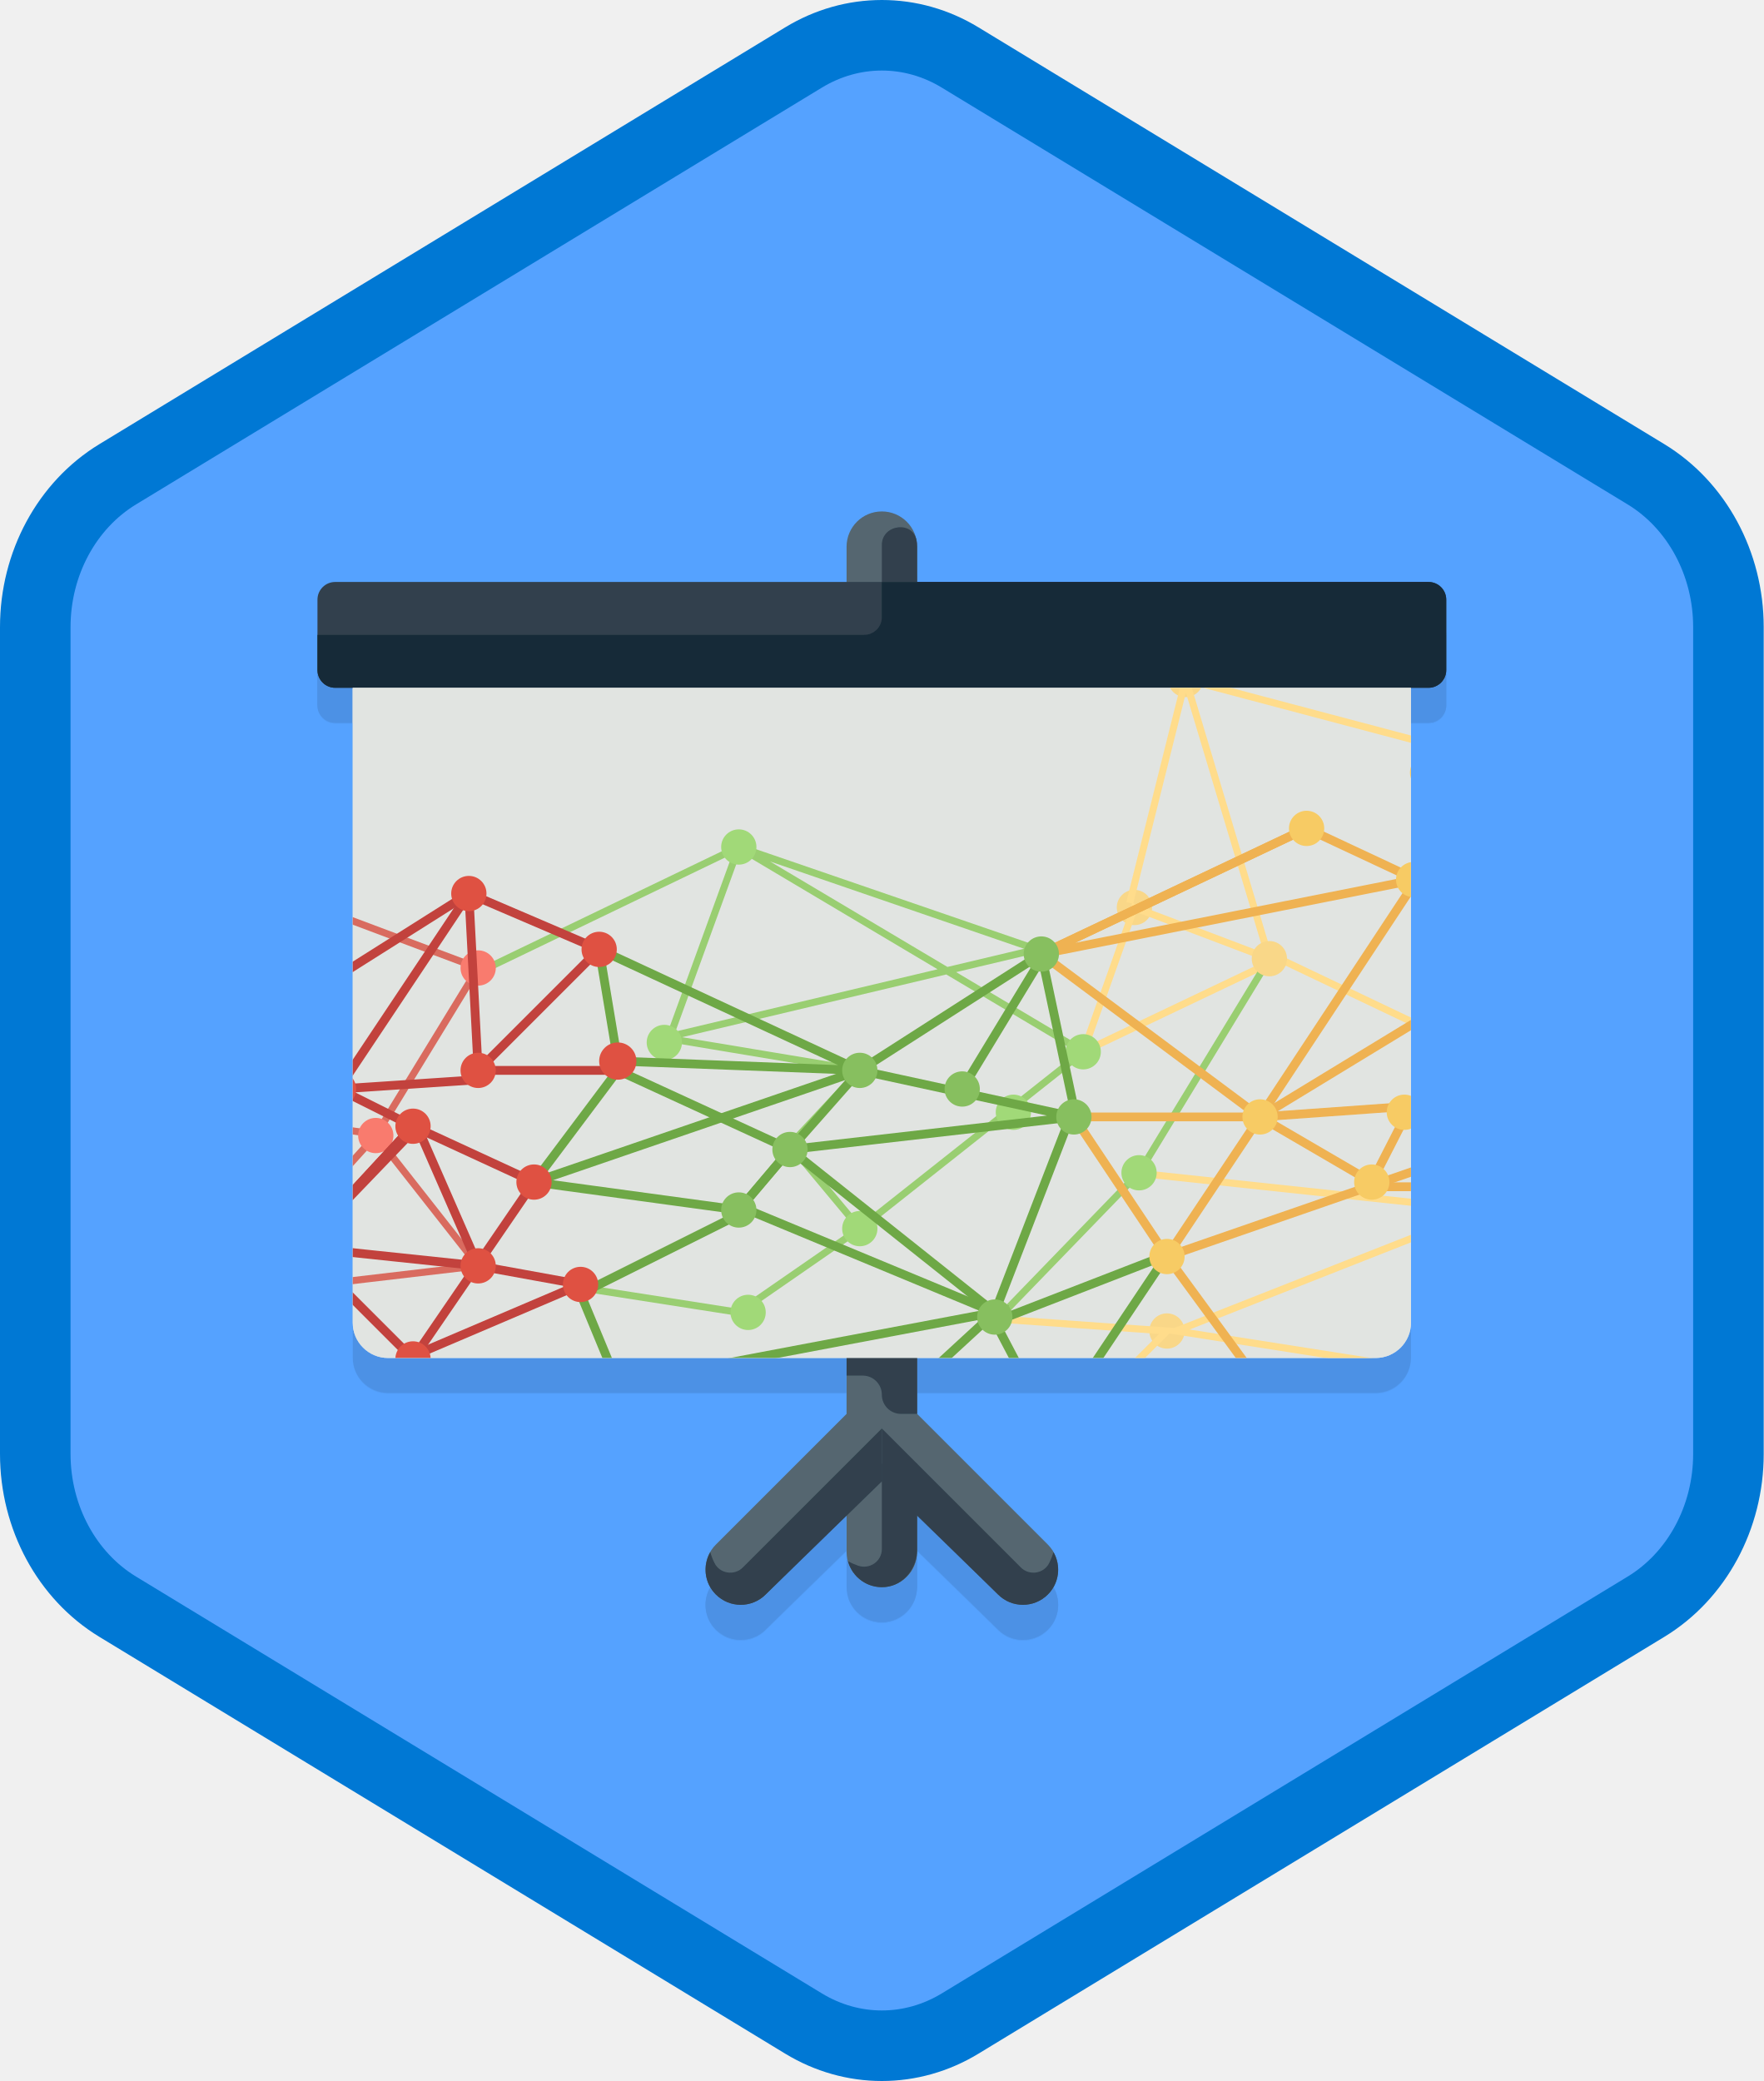
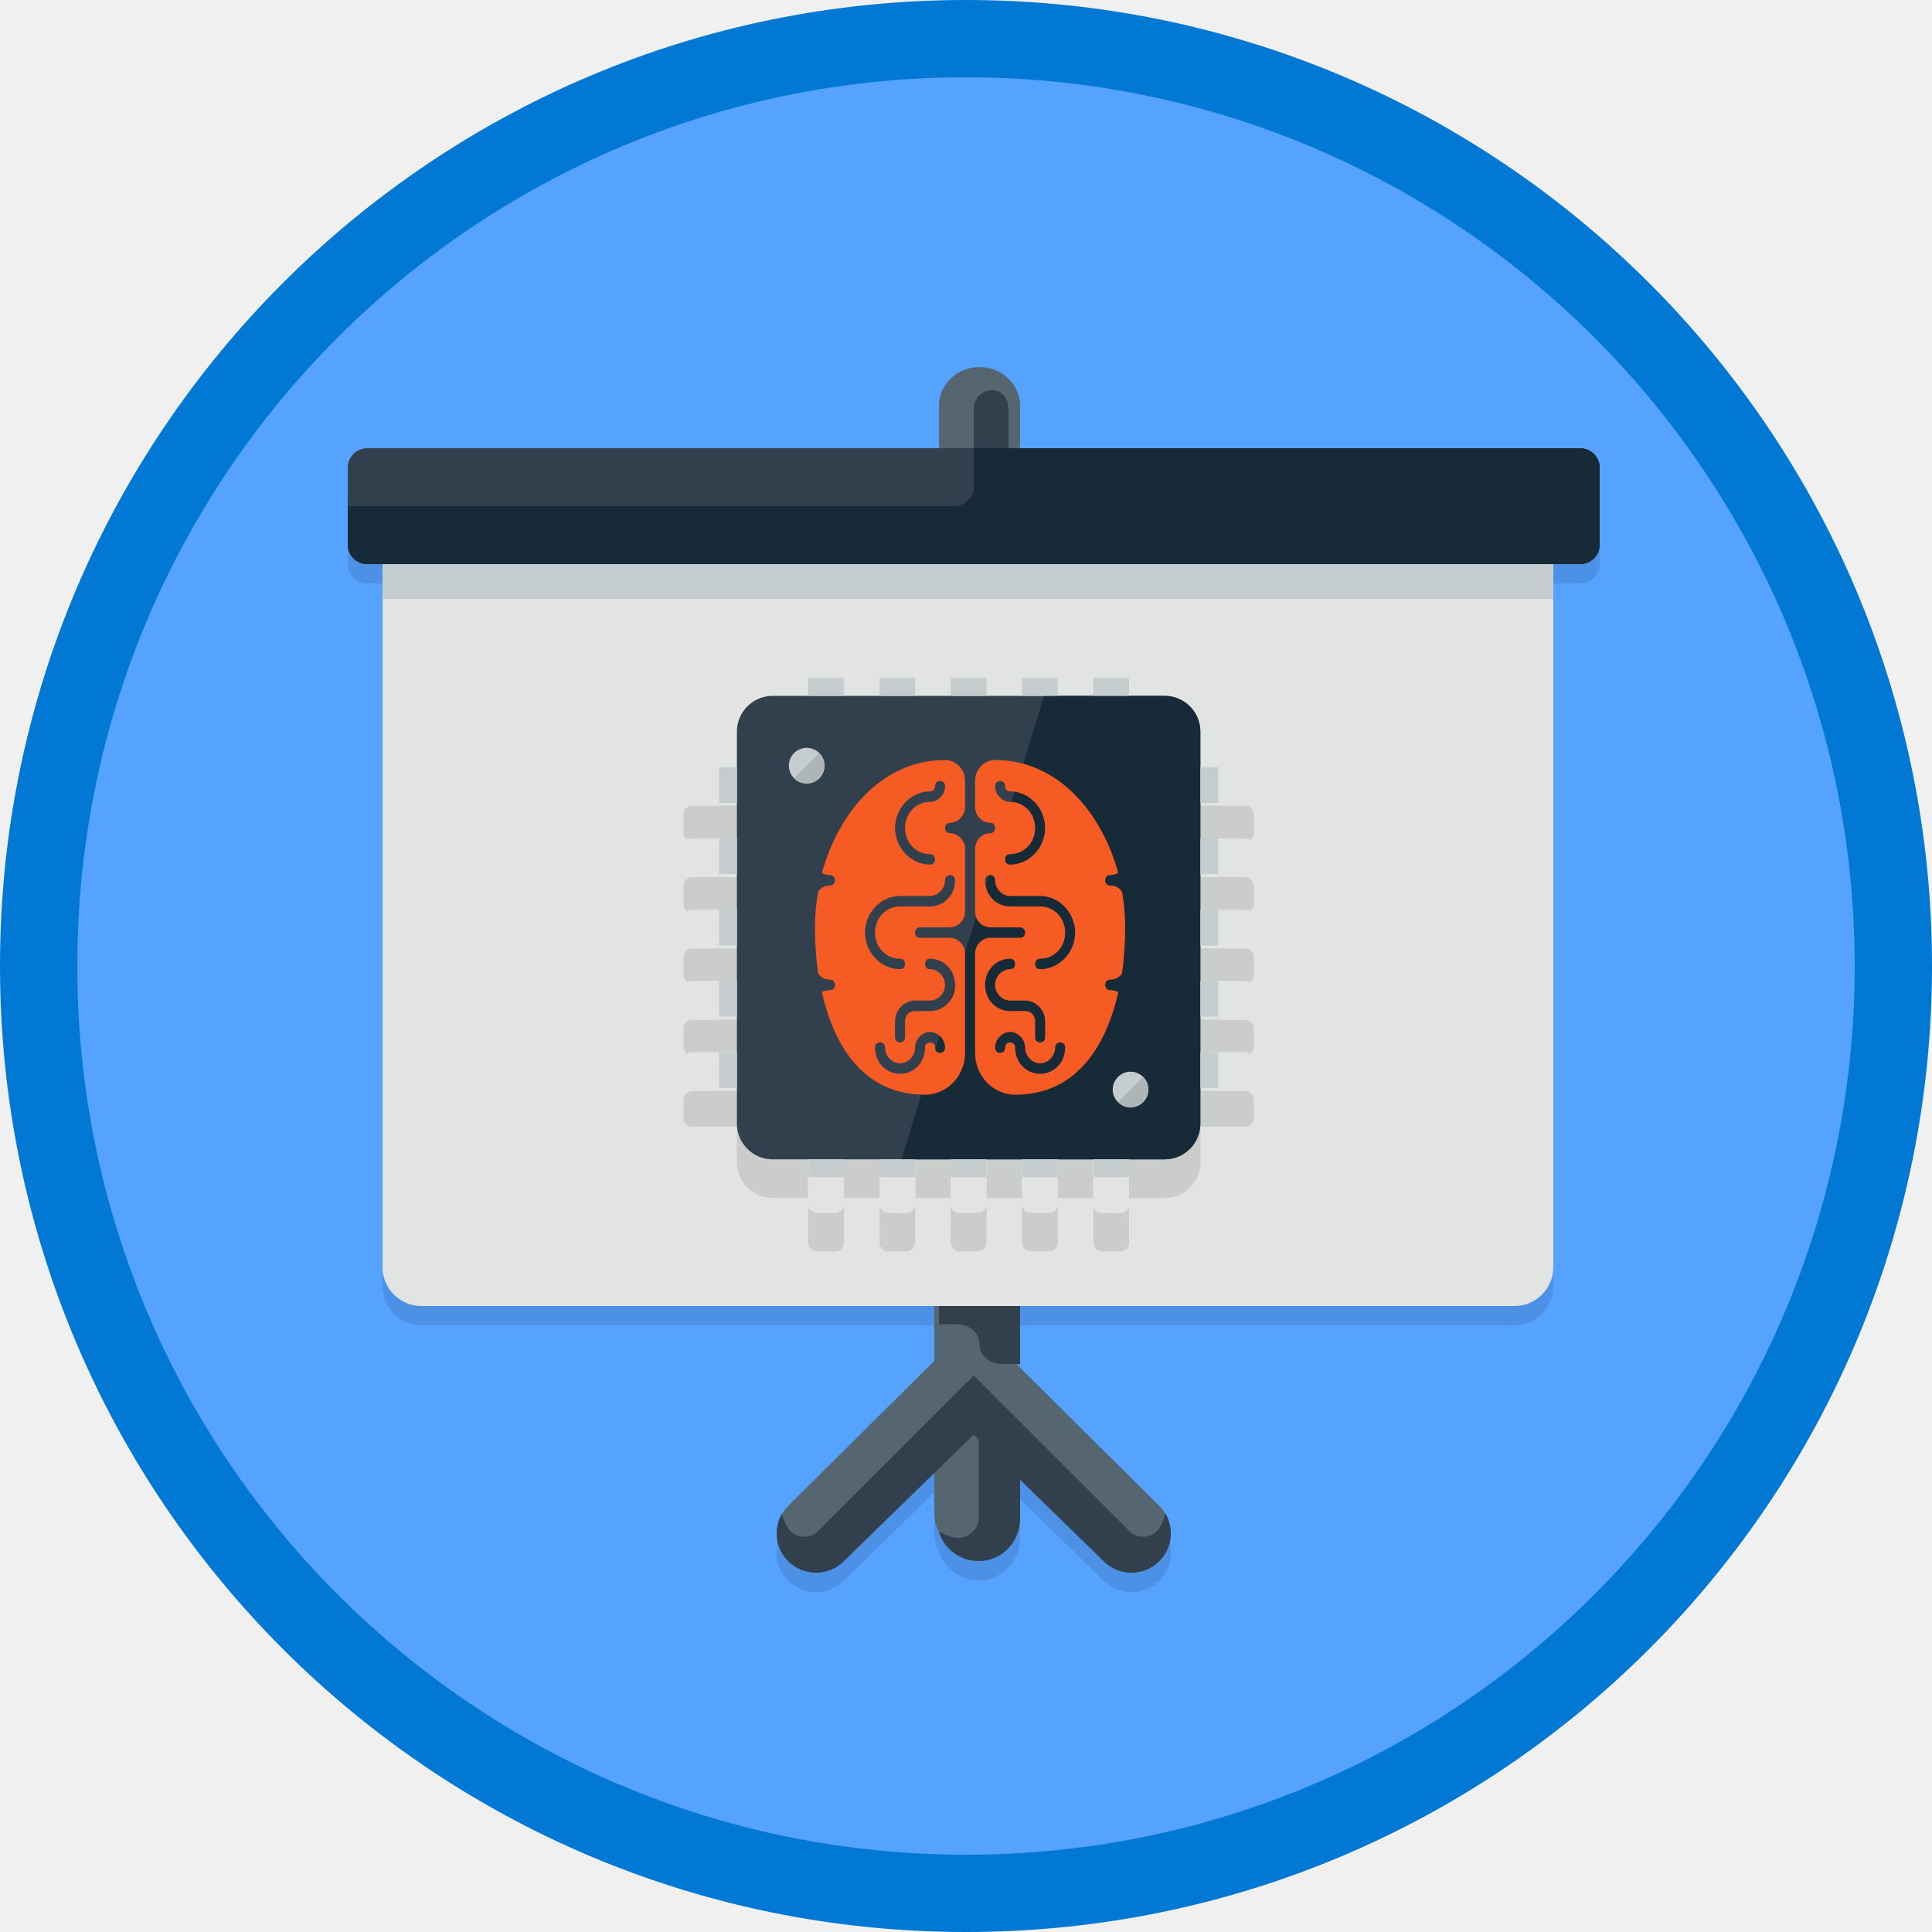
- <svg xmlns="http://www.w3.org/2000/svg" xmlns:xlink="http://www.w3.org/1999/xlink" width="100px" height="118px" viewBox="0 0 100 118" version="1.1">
+ <svg xmlns="http://www.w3.org/2000/svg" xmlns:xlink="http://www.w3.org/1999/xlink" width="100px" height="100px" viewBox="0 0 100 100" version="1.1">
  <defs>
-     <path d="M42.742,1.497 C44.374,0.499 46.187,0 48,0 C49.813,0 51.627,0.499 53.256,1.497 L90.591,24.332 C93.933,26.377 96,30.203 96,34.353 L96,79.647 C96,83.795 93.933,87.624 90.591,89.668 L53.256,112.505 C51.627,113.501 49.813,114 48,114 C46.187,114 44.374,113.501 42.742,112.505 L5.409,89.668 C2.066,87.624 0,83.795 0,79.647 L0,34.353 C0,30.203 2.066,26.377 5.409,24.332 L42.742,1.497 Z" id="path-1" />
-     <filter x="-6.2%" y="-6.5%" width="112.5%" height="112.9%" filterUnits="objectBoundingBox" id="filter-3">
-       <feOffset dx="0" dy="2" in="SourceAlpha" result="shadowOffsetOuter1" />
-       <feColorMatrix values="0 0 0 0 0   0 0 0 0 0   0 0 0 0 0  0 0 0 0.101 0" type="matrix" in="shadowOffsetOuter1" result="shadowMatrixOuter1" />
+     <rect id="path-1" x="0" y="0" width="96" height="96" rx="48" />
+     <filter x="-3.9%" y="-4.0%" width="108.0%" height="109.0%" filterUnits="objectBoundingBox" id="filter-3">
+       <feOffset dx="0" dy="1" in="SourceAlpha" result="shadowOffsetOuter1" />
+       <feColorMatrix values="0 0 0 0 0   0 0 0 0 0   0 0 0 0 0  0 0 0 0.102 0" type="matrix" in="shadowOffsetOuter1" result="shadowMatrixOuter1" />
      <feMerge>
        <feMergeNode in="shadowMatrixOuter1" />
        <feMergeNode in="SourceGraphic" />
      </feMerge>
    </filter>
-     <path d="M60,0 L60,36 C60,37.1 59.1,38 58,38 L2,38 C0.9,38 0,37.1 0,36 L0,0 L60,0" id="path-4" />
+     <filter x="-13.3%" y="-13.3%" width="126.7%" height="126.7%" filterUnits="objectBoundingBox" id="filter-4">
+       <feOffset dx="0" dy="2" in="SourceAlpha" result="shadowOffsetOuter1" />
+       <feColorMatrix values="0 0 0 0 0   0 0 0 0 0   0 0 0 0 0  0 0 0 0.1 0" type="matrix" in="shadowOffsetOuter1" result="shadowMatrixOuter1" />
+       <feMerge>
+         <feMergeNode in="shadowMatrixOuter1" />
+         <feMergeNode in="SourceGraphic" />
+       </feMerge>
+     </filter>
  </defs>
  <g id="Badges" stroke="none" stroke-width="1" fill="none" fill-rule="evenodd">
-     <g id="Define-an-AI-strategy-to-create-business-value" transform="translate(-50, -50)">
-       <g id="Define-an-AI-strategy-to-create-business-value/define-an-ai-strategy-to-create-business-value" transform="translate(50, 50)">
+     <g id="N/A-50" transform="translate(-50, -1060)">
+       <g id="NA/introduction-to-deep-learning" transform="translate(50, 1060)">
        <g id="Mask" transform="translate(2, 2)">
          <mask id="mask-2" fill="white">
            <use xlink:href="#path-1" />
          </mask>
-           <use id="Trophy-1" fill="#55A2FF" xlink:href="#path-1" />
-           <g id="Overhead-1" mask="url(#mask-2)">
-             <g transform="translate(16, 27)" id="Group-23">
-               <g filter="url(#filter-3)">
-                 <path d="M41.414,58.586 L34,51.172 L34,48 C34,46.895 33.104,46 32,46 C30.896,46 30,46.895 30,48 L30,51.172 L22.586,58.586 C21.805,59.367 21.805,60.633 22.586,61.414 C22.977,61.805 23.488,62 24,62 C24.512,62 25.023,61.805 25.414,61.414 L30,56.828 L30,59 C30,60.104 30.896,61 32,61 C33.104,61 34,60.104 34,59 L34,56.828 L38.586,61.414 C38.977,61.805 39.488,62 40,62 C40.512,62 41.023,61.805 41.414,61.414 C42.195,60.633 42.195,59.367 41.414,58.586" id="Fill-1016" fill="#546670" />
-                 <path d="M62,10 L62,46 C62,47.1 61.1,48 60,48 L4,48 C2.9,48 2,47.1 2,46 L2,10 L62,10" id="Fill-1017" fill="#E1E4E1" />
-                 <path d="M32,6 C30.896,6 30,5.104 30,4 L30,2 C30,0.895 30.896,0 32,0 C33.104,0 34,0.895 34,2 L34,4 C34,5.104 33.104,6 32,6" id="Fill-1018" fill="#546670" />
-                 <path d="M64,9 C64,9.55 63.55,10 63,10 L1,10 C0.45,10 0,9.55 0,9 L0,5 C0,4.45 0.45,4 1,4 L63,4 C63.55,4 64,4.45 64,5 L64,9" id="Fill-1019" fill="#30404D" />
-                 <polygon id="Fill-1020" fill="#C5CCCD" points="2 12 62 12 62 10 2 10" />
-                 <path d="M24.117,59.883 C23.637,60.362 22.815,60.239 22.512,59.631 C22.409,59.425 22.328,59.217 22.271,59.011 C21.834,59.775 21.934,60.762 22.586,61.414 C22.977,61.805 23.488,62 24,62 C24.512,62 25.023,61.805 25.414,61.414 L32,55 L32,52 L24.117,59.883" id="Fill-1022" fill="#30404D" />
-                 <path d="M39.883,59.883 C40.362,60.362 41.185,60.239 41.488,59.631 C41.591,59.425 41.672,59.217 41.729,59.011 C42.166,59.775 42.066,60.762 41.414,61.414 C41.023,61.805 40.512,62 40,62 C39.488,62 38.977,61.805 38.586,61.414 L32,55 L32,52 L39.883,59.883" id="Fill-1023" fill="#30404D" />
-                 <path d="M32,54 L32,58.838 C32,59.533 31.31,60.007 30.653,59.78 C30.447,59.709 30.254,59.623 30.078,59.524 C30.325,60.428 31.18,61.081 32.182,60.992 C33.234,60.899 34,59.938 34,58.882 L34,54 L32,54" id="Fill-1024" fill="#30404D" />
-                 <path d="M30,48 L30,49 L30.914,49 C31.514,49 32,49.486 32,50.086 C32,50.686 32.486,51.172 33.086,51.172 L34,51.172 L34,48 L30,48" id="Fill-1025" fill="#30404D" />
-                 <path d="M1,10 L63,10 C63.55,10 64,9.55 64,9 L64,5 C64,4.45 63.55,4 63,4 L32,4 L32,6 C32,6.552 31.552,7 31,7 L0,7 L0,9 C0,9.55 0.45,10 1,10" id="Fill-1026" fill="#182A37" />
-                 <path d="M32,1.903 L32,4 L34,4 L34,2 C34,1.885 33.99,1.773 33.972,1.664 C33.775,0.499 32,0.722 32,1.903" id="Fill-1027" fill="#30404D" />
-               </g>
+           <use id="BG" fill="#55A2FF" xlink:href="#path-1" />
+           <g id="White-Screen" filter="url(#filter-3)" mask="url(#mask-2)">
+             <g transform="translate(16, 17)">
+               <path d="M42.003,58.943 L34.44,51.437 L34.44,48.225 C34.44,47.106 33.526,46.2 32.4,46.2 C31.274,46.2 30.36,47.106 30.36,48.225 L30.36,51.437 L22.797,58.943 C22.001,59.734 22.001,61.016 22.797,61.807 C23.196,62.203 23.718,62.4 24.24,62.4 C24.762,62.4 25.283,62.203 25.682,61.807 L30.36,57.163 L30.36,59.362 C30.36,60.48 31.274,61.388 32.4,61.388 C33.526,61.388 34.44,60.48 34.44,59.362 L34.44,57.163 L39.118,61.807 C39.517,62.203 40.038,62.4 40.56,62.4 C41.082,62.4 41.604,62.203 42.003,61.807 C42.799,61.016 42.799,59.734 42.003,58.943" id="Fill-1016" fill="#546670" />
+               <path d="M62.4,10.2 L62.4,46.579 C62.4,47.691 61.491,48.6 60.38,48.6 L3.82,48.6 C2.709,48.6 1.8,47.691 1.8,46.579 L1.8,10.2 L62.4,10.2" id="Fill-1017" fill="#E1E4E1" />
+               <path d="M32.7,6 C31.541,6 30.6,5.104 30.6,4 L30.6,2 C30.6,0.895 31.541,0 32.7,0 C33.859,0 34.8,0.895 34.8,2 L34.8,4 C34.8,5.104 33.859,6 32.7,6" id="Fill-1018" fill="#546670" />
+               <path d="M64.8,9.2 C64.8,9.75 64.344,10.2 63.788,10.2 L1.012,10.2 C0.456,10.2 0,9.75 0,9.2 L0,5.2 C0,4.65 0.456,4.2 1.012,4.2 L63.788,4.2 C64.344,4.2 64.8,4.65 64.8,5.2 L64.8,9.2" id="Fill-1019" fill="#30404D" />
+               <polygon id="Fill-1020" fill="#C5CCCD" points="1.8 12 62.4 12 62.4 10.2 1.8 10.2" />
+               <path d="M24.355,60.241 C23.865,60.729 23.026,60.604 22.717,59.984 C22.612,59.773 22.529,59.561 22.471,59.351 C22.025,60.13 22.127,61.137 22.793,61.802 C23.192,62.201 23.713,62.4 24.236,62.4 C24.758,62.4 25.28,62.201 25.679,61.802 L32.4,55.26 L32.4,52.2 L24.355,60.241" id="Fill-1022" fill="#30404D" />
+               <path d="M40.445,60.241 C40.934,60.729 41.774,60.604 42.083,59.984 C42.188,59.773 42.271,59.561 42.329,59.351 C42.775,60.13 42.673,61.137 42.007,61.802 C41.608,62.201 41.087,62.4 40.564,62.4 C40.042,62.4 39.52,62.201 39.121,61.802 L32.4,55.26 L32.4,52.2 L40.445,60.241" id="Fill-1023" fill="#30404D" />
+               <path d="M32.658,54.6 L32.658,59.576 C32.658,60.291 31.919,60.779 31.216,60.545 C30.995,60.472 30.788,60.384 30.6,60.282 C30.865,61.212 31.78,61.883 32.853,61.792 C33.98,61.696 34.8,60.708 34.8,59.621 L34.8,54.6 L32.658,54.6" id="Fill-1024" fill="#30404D" />
+               <path d="M30.6,48.6 L30.6,49.546 L31.56,49.546 C32.19,49.546 32.7,50.005 32.7,50.573 C32.7,51.14 33.21,51.6 33.84,51.6 L34.8,51.6 L34.8,48.6 L30.6,48.6" id="Fill-1025" fill="#30404D" />
+               <path d="M1.012,10.2 L63.788,10.2 C64.344,10.2 64.8,9.75 64.8,9.2 L64.8,5.2 C64.8,4.65 64.344,4.2 63.788,4.2 L32.4,4.2 L32.4,6.2 C32.4,6.752 31.946,7.2 31.387,7.2 L0,7.2 L0,9.2 C0,9.75 0.456,10.2 1.012,10.2" id="Fill-1026" fill="#182A37" />
+               <path d="M32.4,2.174 L32.4,4.2 L34.2,4.2 L34.2,2.267 C34.2,2.156 34.191,2.048 34.175,1.943 C33.998,0.817 32.4,1.033 32.4,2.174" id="Fill-1027" fill="#30404D" />
            </g>
          </g>
-           <g id="AI---network" mask="url(#mask-2)">
-             <g transform="translate(18, 37)">
-               <mask id="mask-5" fill="white">
-                 <use xlink:href="#path-4" />
-               </mask>
-               <use id="Mask" stroke="none" fill="#E1E4E1" fill-rule="evenodd" xlink:href="#path-4" />
-               <g id="AI---network" stroke="none" stroke-width="1" fill="none" fill-rule="evenodd" mask="url(#mask-5)">
-                 <g transform="translate(-14, -1)">
-                   <g id="yellow-under" stroke="none" stroke-width="1" fill="none" fill-rule="evenodd" transform="translate(50.79861, 0)">
-                     <circle id="Oval" fill="#F9D788" cx="7.521" cy="13.458" r="1" />
-                     <circle id="Oval" fill="#F9D788" cx="27.312" cy="30.611" r="1" />
-                     <circle id="Oval" fill="#F9D788" cx="9.368" cy="37.472" r="1" />
-                     <circle id="Oval" fill="#F9D788" cx="31.799" cy="24.014" r="1" />
-                     <circle id="Oval" fill="#F9D788" cx="23.09" cy="39.583" r="1" />
-                     <circle id="Oval" fill="#F9D788" cx="10.424" cy="0.528" r="1" />
-                     <polyline id="Path-184" stroke="#FFDC8B" stroke-width="0.4" points="6.729 40.111 9.368 37.472 1.0400631e-15 36.81" />
-                     <polyline id="Path-185" stroke="#FFDC8B" stroke-width="0.4" points="23.09 39.583 27.312 30.611 7.521 28.5" />
-                     <polyline id="Path-186" stroke="#FFDC8B" stroke-width="0.4" points="48.556 37.472 31.535 23.75 50.255 11.083" />
-                     <polyline id="Path-187" stroke="#FFDC8B" stroke-width="0.4" points="7.257 13.194 10.424 0.528 15.174 16.361 7.521 13.458 4.618 21.639 15.701 16.361" />
-                     <path d="M50.255,11.083 L10.424,0.528" id="Path-188" stroke="#FFDC8B" stroke-width="0.4" />
-                     <path d="M48.556,37.472 L23.09,39.583" id="Path-190" stroke="#FFDC8B" stroke-width="0.4" />
-                     <polyline id="Path-191" stroke="#FFDC8B" stroke-width="0.4" points="23.354 39.583 9.896 37.472 27.312 30.611" />
-                     <polyline id="Path-192" stroke="#FFDC8B" stroke-width="0.4" points="27.312 30.611 31.799 24.014 15.174 16.097" />
-                   </g>
-                   <g id="green-under" stroke="none" stroke-width="1" fill="none" fill-rule="evenodd" transform="translate(21.63889, 9.5)">
-                     <polyline id="Path-181" stroke="#99CE71" stroke-width="0.4" points="0 7.389 14.25 0.528 33.778 12.139 21.111 22.167 17.153 17.417 21.111 13.194 10.028 11.347 31.139 6.333 14.25 0.528 10.028 12.139" />
-                     <polyline id="Path-182" stroke="#99CE71" stroke-width="0.4" points="5.806 25.597 14.25 26.917 21.111 22.167" />
-                     <polyline id="Path-183" stroke="#99CE71" stroke-width="0.4" points="29.028 27.181 36.944 19 44.333 6.861" />
-                     <circle id="Oval" fill="#A1D978" cx="10.028" cy="11.611" r="1" />
-                     <circle id="Oval" fill="#A1D978" cx="21.111" cy="22.167" r="1" />
-                     <circle id="Oval" fill="#A1D978" cx="29.819" cy="15.569" r="1" />
-                     <circle id="Oval" fill="#A1D978" cx="33.778" cy="12.139" r="1" />
-                     <circle id="Oval" fill="#A1D978" cx="36.944" cy="19" r="1" />
-                     <circle id="Oval" fill="#A1D978" cx="14.778" cy="26.917" r="1" />
-                     <circle id="Oval" fill="#A1D978" cx="14.25" cy="0.528" r="1" />
-                   </g>
-                   <circle id="Oval" stroke="none" fill="#F9D788" fill-rule="evenodd" cx="65.972" cy="16.361" r="1" />
-                   <g id="red-under-" stroke="none" stroke-width="1" fill="none" fill-rule="evenodd" transform="translate(0, 8.444444)">
-                     <polyline id="Path-177" stroke="#D96B5F" stroke-width="0.4" points="0 24.716 7.653 26.653 1.056 15.833 15.325 17.872 15.306 17.944 21.111 8.444 0 0.519" />
-                     <polyline id="Path-178" stroke="#D96B5F" stroke-width="0.4" points="6.987 31.589 7.653 26.653 15.306 31.589" />
-                     <path d="M0,3.694 L13.194,15.306" id="Path-179" stroke="#D96B5F" stroke-width="0.4" />
-                     <polyline id="Path-180" stroke="#D96B5F" stroke-width="0.4" points="7.653 26.389 15.306 17.944 21.111 25.333 7.653 26.917" />
-                     <circle id="Oval" fill="#F97B6E" cx="7.653" cy="26.653" r="1" />
-                     <circle id="Oval" fill="#F97B6E" cx="1.056" cy="15.833" r="1" />
-                     <circle id="Oval" fill="#F97B6E" cx="15.306" cy="17.944" r="1" />
-                     <circle id="Oval" fill="#F97B6E" cx="21.111" cy="8.444" r="1" />
-                   </g>
-                   <polyline id="Path-151" stroke="#C2423D" stroke-width="0.5" fill="none" points="11.083 32.722 17.417 25.861 13.194 23.75 10.556 19 20.583 12.667 21.111 22.694" />
-                   <polygon id="Path-152" stroke="#C2423D" stroke-width="0.5" fill="none" points="17.417 39.056 24.278 29.028 17.417 25.861 11.083 32.722" />
-                   <polyline id="Path-153" stroke="#C2423D" stroke-width="0.5" fill="none" points="13.722 40.459 26.917 34.833 21.111 33.778 11.083 32.722 17.681 25.861" />
-                   <path d="M17.417,25.333 L21.111,33.778" id="Path-154" stroke="#C2423D" stroke-width="0.5" fill="none" />
-                   <path d="M13.194,23.75 L20.583,12.667" id="Path-155" stroke="#C2423D" stroke-width="0.5" fill="none" />
-                   <path d="M21.111,23.222 L13.194,23.75" id="Path-156" stroke="#C2423D" stroke-width="0.5" fill="none" />
-                   <path d="M6.987,40.459 L11.083,32.722" id="Path-157" stroke="#C2423D" stroke-width="0.5" fill="none" />
-                   <path d="M27.972,15.833 L20.583,12.667" id="Path-158" stroke="#C2423D" stroke-width="0.5" fill="none" />
-                   <polyline id="Path-159" stroke="#C2423D" stroke-width="0.5" fill="none" points="27.972 15.833 21.111 22.694 29.028 22.694" />
-                   <polygon id="Path-160" stroke="#6EA846" stroke-width="0.5" fill="none" points="42.75 22.694 27.972 15.833 29.028 22.167" />
-                   <polygon id="Path-161" stroke="#6EA846" stroke-width="0.5" fill="none" points="24.278 29.028 29.028 22.694 38.792 27.181 35.889 30.611" />
-                   <polyline id="Path-162" stroke="#6EA846" stroke-width="0.5" fill="none" points="24.278 29.028 42.75 22.694 53.042 16.097 54.889 24.806 50.403 36.417 38.792 27.181 35.889 30.611" />
-                   <polyline id="Path-163" stroke="#6EA846" stroke-width="0.5" fill="none" points="46.012 40.459 50.403 36.417 29.028 40.459 26.917 35.361 36.417 30.611 50.403 36.417" />
-                   <polygon id="Path-164" stroke="#6EA846" stroke-width="0.5" fill="none" points="54.889 25.333 38.792 27.181 42.75 22.694" />
-                   <path d="M53.042,16.361 L48.556,23.75" id="Path-165" stroke="#6EA846" stroke-width="0.5" fill="none" />
-                   <polyline id="Path-166" stroke="#EFB252" stroke-width="0.5" fill="none" points="68.083 8.972 53.042 16.097 65.444 25.333 74.153 12.139" />
-                   <polygon id="Path-167" stroke="#EFB252" stroke-width="0.5" fill="none" points="68.083 8.972 74.285 11.875 53.042 16.097 66.383 9.778" />
-                   <polygon id="Path-168" stroke="#EFB252" stroke-width="0.5" fill="none" points="54.889 25.333 65.444 25.333 60.167 33.25" />
-                   <polyline id="Path-169" stroke="#6EA846" stroke-width="0.5" fill="none" points="52.25 40.459 50.403 36.944 60.167 33.16 55.285 40.459 64.917 40.459" />
-                   <polyline id="Path-170" stroke="#EFB252" stroke-width="0.5" fill="none" points="87.611 23.75 60.167 33.25 65.444 40.459" />
-                   <polyline id="Path-171" stroke="#EFB252" stroke-width="0.5" fill="none" points="71.778 29.028 65.444 25.333 87.611 23.75" />
-                   <polyline id="Path-172" stroke="#EFB252" stroke-width="0.5" fill="none" points="71.778 29.292 74.681 29.292 97.111 29.556 77.583 18.208 74.153 11.875 74.944 5.806 81.806 13.194 77.583 17.944 65.444 25.333" />
-                   <path d="M71.778,29.028 L77.583,17.681" id="Path-173" stroke="#EFB252" stroke-width="0.5" fill="none" />
-                   <polyline id="Path-174" stroke="#EFB252" stroke-width="0.5" fill="none" points="74.153 12.139 81.806 13.194 110.306 15.833" />
-                   <polyline id="Path-175" stroke="#EFB252" stroke-width="0.5" fill="none" points="79.167 40.459 97.111 29.556 111.097 15.833" />
-                   <path d="M87.611,23.75 L111.097,16.097" id="Path-176" stroke="#EFB252" stroke-width="0.5" fill="none" />
-                   <circle id="Oval" stroke="none" fill="#DF5142" fill-rule="evenodd" cx="11.083" cy="33.25" r="1.056" />
-                   <circle id="Oval" stroke="none" fill="#DF5142" fill-rule="evenodd" cx="17.417" cy="25.861" r="1" />
-                   <circle id="Oval" stroke="none" fill="#DF5142" fill-rule="evenodd" cx="13.194" cy="23.75" r="1" />
-                   <circle id="Oval" stroke="none" fill="#DF5142" fill-rule="evenodd" cx="21.111" cy="22.694" r="1" />
-                   <circle id="Oval" stroke="none" fill="#DF5142" fill-rule="evenodd" cx="20.583" cy="12.667" r="1" />
-                   <circle id="Oval" stroke="none" fill="#DF5142" fill-rule="evenodd" cx="10.556" cy="18.472" r="1" />
-                   <circle id="Oval" stroke="none" fill="#DF5142" fill-rule="evenodd" cx="21.111" cy="33.778" r="1" />
-                   <circle id="Oval" stroke="none" fill="#DF5142" fill-rule="evenodd" cx="24.278" cy="29.028" r="1" />
-                   <circle id="Oval" stroke="none" fill="#DF5142" fill-rule="evenodd" cx="27.972" cy="15.833" r="1" />
-                   <circle id="Oval" stroke="none" fill="#DF5142" fill-rule="evenodd" cx="29.028" cy="22.167" r="1.056" />
-                   <circle id="Oval" stroke="none" fill="#87BF5F" fill-rule="evenodd" cx="35.889" cy="30.611" r="1" />
-                   <circle id="Oval" stroke="none" fill="#DF5142" fill-rule="evenodd" cx="17.417" cy="39.056" r="1" />
-                   <circle id="Oval" stroke="none" fill="#DF5142" fill-rule="evenodd" cx="26.917" cy="34.833" r="1" />
-                   <circle id="Oval" stroke="none" fill="#87BF5F" fill-rule="evenodd" cx="38.792" cy="27.181" r="1" />
-                   <circle id="Oval" stroke="none" fill="#87BF5F" fill-rule="evenodd" cx="42.75" cy="22.694" r="1" />
-                   <circle id="Oval" stroke="none" fill="#87BF5F" fill-rule="evenodd" cx="48.556" cy="23.75" r="1" />
-                   <circle id="Oval" stroke="none" fill="#87BF5F" fill-rule="evenodd" cx="54.889" cy="25.333" r="1" />
-                   <circle id="Oval" stroke="none" fill="#87BF5F" fill-rule="evenodd" cx="50.403" cy="36.681" r="1" />
-                   <circle id="Oval" stroke="none" fill="#F7CB64" fill-rule="evenodd" cx="60.167" cy="33.25" r="1" />
-                   <circle id="Oval" stroke="none" fill="#F7CB64" fill-rule="evenodd" cx="65.444" cy="25.333" r="1" />
-                   <circle id="Oval" stroke="none" fill="#87BF5F" fill-rule="evenodd" cx="53.042" cy="16.097" r="1" />
-                   <circle id="Oval" stroke="none" fill="#F7CB64" fill-rule="evenodd" cx="74.153" cy="11.875" r="1" />
-                   <circle id="Oval" stroke="none" fill="#F7CB64" fill-rule="evenodd" cx="68.083" cy="8.972" r="1" />
-                   <circle id="Oval" stroke="none" fill="#F7CB64" fill-rule="evenodd" cx="87.611" cy="23.75" r="1" />
-                   <circle id="Oval" stroke="none" fill="#F7CB64" fill-rule="evenodd" cx="77.583" cy="17.944" r="1" />
-                   <circle id="Oval" stroke="none" fill="#F7CB64" fill-rule="evenodd" cx="81.806" cy="13.194" r="1" />
-                   <circle id="Oval" stroke="none" fill="#F7CB64" fill-rule="evenodd" cx="74.944" cy="5.806" r="1" />
-                   <circle id="Oval" stroke="none" fill="#F7CB64" fill-rule="evenodd" cx="73.625" cy="25.069" r="1" />
-                   <circle id="Oval" stroke="none" fill="#F7CB64" fill-rule="evenodd" cx="71.778" cy="29.028" r="1" />
+           <g id="Chip-Brain" mask="url(#mask-2)">
+             <g transform="translate(33, 31)">
+               <g id="Chip" filter="url(#filter-4)" stroke-width="1" fill="none">
+                 <path d="M12.368,3.48 C12.368,3.734 12.161,3.941 11.907,3.941 L10.984,3.941 C10.731,3.941 10.523,3.734 10.523,3.48 L10.523,0.712 C10.523,0.458 10.731,0.251 10.984,0.251 L11.907,0.251 C12.161,0.251 12.368,0.458 12.368,0.712 L12.368,3.48" id="Fill-1127" fill="#E1E4E1" />
+                 <path d="M16.059,3.48 C16.059,3.734 15.851,3.941 15.597,3.941 L14.675,3.941 C14.421,3.941 14.213,3.734 14.213,3.48 L14.213,0.712 C14.213,0.458 14.421,0.251 14.675,0.251 L15.597,0.251 C15.851,0.251 16.059,0.458 16.059,0.712 L16.059,3.48" id="Fill-1128" fill="#E1E4E1" />
+                 <path d="M19.749,3.48 C19.749,3.734 19.542,3.941 19.288,3.941 L18.365,3.941 C18.112,3.941 17.904,3.734 17.904,3.48 L17.904,0.712 C17.904,0.458 18.112,0.251 18.365,0.251 L19.288,0.251 C19.542,0.251 19.749,0.458 19.749,0.712 L19.749,3.48" id="Fill-1129" fill="#E1E4E1" />
+                 <path d="M23.44,3.48 C23.44,3.734 23.232,3.941 22.978,3.941 L22.056,3.941 C21.802,3.941 21.594,3.734 21.594,3.48 L21.594,0.712 C21.594,0.458 21.802,0.251 22.056,0.251 L22.978,0.251 C23.232,0.251 23.44,0.458 23.44,0.712 L23.44,3.48" id="Fill-1130" fill="#E1E4E1" />
+                 <path d="M8.678,3.48 C8.678,3.734 8.47,3.941 8.216,3.941 L7.294,3.941 C7.04,3.941 6.833,3.734 6.833,3.48 L6.833,0.712 C6.833,0.458 7.04,0.251 7.294,0.251 L8.216,0.251 C8.47,0.251 8.678,0.458 8.678,0.712 L8.678,3.48" id="Fill-1131" fill="#E1E4E1" />
+                 <path d="M12.368,29.313 C12.368,29.567 12.161,29.774 11.907,29.774 L10.984,29.774 C10.731,29.774 10.523,29.567 10.523,29.313 L10.523,26.545 C10.523,26.292 10.731,26.084 10.984,26.084 L11.907,26.084 C12.161,26.084 12.368,26.292 12.368,26.545 L12.368,29.313" id="Fill-1132" fill="#E1E4E1" />
+                 <path d="M16.059,29.313 C16.059,29.567 15.851,29.774 15.597,29.774 L14.675,29.774 C14.421,29.774 14.213,29.567 14.213,29.313 L14.213,26.545 C14.213,26.292 14.421,26.084 14.675,26.084 L15.597,26.084 C15.851,26.084 16.059,26.292 16.059,26.545 L16.059,29.313" id="Fill-1133" fill="#E1E4E1" />
+                 <path d="M19.749,29.313 C19.749,29.567 19.542,29.774 19.288,29.774 L18.365,29.774 C18.112,29.774 17.904,29.567 17.904,29.313 L17.904,26.545 C17.904,26.292 18.112,26.084 18.365,26.084 L19.288,26.084 C19.542,26.084 19.749,26.292 19.749,26.545 L19.749,29.313" id="Fill-1134" fill="#E1E4E1" />
+                 <path d="M23.44,29.313 C23.44,29.567 23.232,29.774 22.978,29.774 L22.056,29.774 C21.802,29.774 21.594,29.567 21.594,29.313 L21.594,26.545 C21.594,26.292 21.802,26.084 22.056,26.084 L22.978,26.084 C23.232,26.084 23.44,26.292 23.44,26.545 L23.44,29.313" id="Fill-1135" fill="#E1E4E1" />
+                 <path d="M8.678,29.313 C8.678,29.567 8.47,29.774 8.216,29.774 L7.294,29.774 C7.04,29.774 6.833,29.567 6.833,29.313 L6.833,26.545 C6.833,26.292 7.04,26.084 7.294,26.084 L8.216,26.084 C8.47,26.084 8.678,26.292 8.678,26.545 L8.678,29.313" id="Fill-1136" fill="#E1E4E1" />
+                 <path d="M29.898,11.784 C29.898,12.037 29.69,12.245 29.437,12.245 L26.669,12.245 C26.415,12.245 26.207,12.037 26.207,11.784 L26.207,10.861 C26.207,10.607 26.415,10.4 26.669,10.4 L29.437,10.4 C29.69,10.4 29.898,10.607 29.898,10.861 L29.898,11.784" id="Fill-1137" fill="#E1E4E1" />
+                 <path d="M29.898,15.474 C29.898,15.728 29.69,15.935 29.437,15.935 L26.669,15.935 C26.415,15.935 26.207,15.728 26.207,15.474 L26.207,14.551 C26.207,14.298 26.415,14.09 26.669,14.09 L29.437,14.09 C29.69,14.09 29.898,14.298 29.898,14.551 L29.898,15.474" id="Fill-1138" fill="#E1E4E1" />
+                 <path d="M29.898,19.164 C29.898,19.418 29.69,19.626 29.437,19.626 L26.669,19.626 C26.415,19.626 26.207,19.418 26.207,19.164 L26.207,18.242 C26.207,17.988 26.415,17.781 26.669,17.781 L29.437,17.781 C29.69,17.781 29.898,17.988 29.898,18.242 L29.898,19.164" id="Fill-1139" fill="#E1E4E1" />
+                 <path d="M29.898,22.855 C29.898,23.109 29.69,23.316 29.437,23.316 L26.669,23.316 C26.415,23.316 26.207,23.109 26.207,22.855 L26.207,21.932 C26.207,21.679 26.415,21.471 26.669,21.471 L29.437,21.471 C29.69,21.471 29.898,21.679 29.898,21.932 L29.898,22.855" id="Fill-1140" fill="#E1E4E1" />
+                 <path d="M29.898,8.093 C29.898,8.347 29.69,8.554 29.437,8.554 L26.669,8.554 C26.415,8.554 26.207,8.347 26.207,8.093 L26.207,7.17 C26.207,6.917 26.415,6.709 26.669,6.709 L29.437,6.709 C29.69,6.709 29.898,6.917 29.898,7.17 L29.898,8.093" id="Fill-1141" fill="#E1E4E1" />
+                 <path d="M4.065,11.784 C4.065,12.037 3.857,12.245 3.603,12.245 L0.836,12.245 C0.582,12.245 0.374,12.037 0.374,11.784 L0.374,10.861 C0.374,10.607 0.582,10.4 0.836,10.4 L3.603,10.4 C3.857,10.4 4.065,10.607 4.065,10.861 L4.065,11.784" id="Fill-1142" fill="#E1E4E1" />
+                 <path d="M4.065,15.474 C4.065,15.728 3.857,15.935 3.603,15.935 L0.836,15.935 C0.582,15.935 0.374,15.728 0.374,15.474 L0.374,14.551 C0.374,14.298 0.582,14.09 0.836,14.09 L3.603,14.09 C3.857,14.09 4.065,14.298 4.065,14.551 L4.065,15.474" id="Fill-1143" fill="#E1E4E1" />
+                 <path d="M4.065,19.164 C4.065,19.418 3.857,19.626 3.603,19.626 L0.836,19.626 C0.582,19.626 0.374,19.418 0.374,19.164 L0.374,18.242 C0.374,17.988 0.582,17.781 0.836,17.781 L3.603,17.781 C3.857,17.781 4.065,17.988 4.065,18.242 L4.065,19.164" id="Fill-1144" fill="#E1E4E1" />
+                 <path d="M4.065,22.855 C4.065,23.109 3.857,23.316 3.603,23.316 L0.836,23.316 C0.582,23.316 0.374,23.109 0.374,22.855 L0.374,21.932 C0.374,21.679 0.582,21.471 0.836,21.471 L3.603,21.471 C3.857,21.471 4.065,21.679 4.065,21.932 L4.065,22.855" id="Fill-1145" fill="#E1E4E1" />
+                 <path d="M4.065,8.093 C4.065,8.347 3.857,8.554 3.603,8.554 L0.836,8.554 C0.582,8.554 0.374,8.347 0.374,8.093 L0.374,7.17 C0.374,6.917 0.582,6.709 0.836,6.709 L3.603,6.709 C3.857,6.709 4.065,6.917 4.065,7.17 L4.065,8.093" id="Fill-1146" fill="#E1E4E1" />
+                 <path d="M27.13,25.161 C27.13,26.176 26.3,27.007 25.285,27.007 L4.987,27.007 C3.972,27.007 3.142,26.176 3.142,25.161 L3.142,4.864 C3.142,3.849 3.972,3.019 4.987,3.019 L25.285,3.019 C26.3,3.019 27.13,3.849 27.13,4.864 L27.13,25.161" id="Fill-1147" fill="#30404D" />
+                 <path d="M25.285,3.019 L19.039,3.019 L11.658,27.007 L25.285,27.007 C26.3,27.007 27.13,26.176 27.13,25.161 L27.13,4.864 C27.13,3.849 26.3,3.019 25.285,3.019" id="Fill-1148" fill="#182A37" />
+                 <path d="M24.168,24.046 C23.808,24.406 23.227,24.407 22.867,24.046 C22.502,23.686 22.502,23.102 22.867,22.741 C23.227,22.381 23.808,22.381 24.168,22.741 C24.532,23.102 24.532,23.686 24.168,24.046" id="Fill-1167" fill="#C5CCCD" />
+                 <polygon id="Fill-1171" fill="#C5CCCD" points="2.219 23.316 3.142 23.316 3.142 21.471 2.219 21.471" />
+                 <polygon id="Fill-1172" fill="#C5CCCD" points="2.219 19.626 3.142 19.626 3.142 17.781 2.219 17.781" />
+                 <polygon id="Fill-1173" fill="#C5CCCD" points="2.219 15.935 3.142 15.935 3.142 14.09 2.219 14.09" />
+                 <polygon id="Fill-1174" fill="#C5CCCD" points="2.219 12.245 3.142 12.245 3.142 10.4 2.219 10.4" />
+                 <polygon id="Fill-1175" fill="#C5CCCD" points="2.219 8.554 3.142 8.554 3.142 6.709 2.219 6.709" />
+                 <polygon id="Fill-1176" fill="#C5CCCD" points="27.13 23.316 28.053 23.316 28.053 21.471 27.13 21.471" />
+                 <polygon id="Fill-1177" fill="#C5CCCD" points="27.13 19.626 28.053 19.626 28.053 17.781 27.13 17.781" />
+                 <polygon id="Fill-1178" fill="#C5CCCD" points="27.13 15.935 28.053 15.935 28.053 14.09 27.13 14.09" />
+                 <polygon id="Fill-1179" fill="#C5CCCD" points="27.13 12.245 28.053 12.245 28.053 10.4 27.13 10.4" />
+                 <polygon id="Fill-1180" fill="#C5CCCD" points="27.13 8.554 28.053 8.554 28.053 6.709 27.13 6.709" />
+                 <polygon id="Fill-1181" fill="#C5CCCD" points="6.833 3.019 8.678 3.019 8.678 2.096 6.833 2.096" />
+                 <polygon id="Fill-1182" fill="#C5CCCD" points="10.523 3.019 12.368 3.019 12.368 2.096 10.523 2.096" />
+                 <polygon id="Fill-1183" fill="#C5CCCD" points="14.213 3.019 16.059 3.019 16.059 2.096 14.213 2.096" />
+                 <polygon id="Fill-1184" fill="#C5CCCD" points="17.904 3.019 19.749 3.019 19.749 2.096 17.904 2.096" />
+                 <polygon id="Fill-1185" fill="#C5CCCD" points="21.594 3.019 23.44 3.019 23.44 2.096 21.594 2.096" />
+                 <polygon id="Fill-1186" fill="#C5CCCD" points="6.833 27.929 8.678 27.929 8.678 27.007 6.833 27.007" />
+                 <polygon id="Fill-1187" fill="#C5CCCD" points="10.523 27.929 12.368 27.929 12.368 27.007 10.523 27.007" />
+                 <polygon id="Fill-1188" fill="#C5CCCD" points="14.213 27.929 16.059 27.929 16.059 27.007 14.213 27.007" />
+                 <polygon id="Fill-1189" fill="#C5CCCD" points="17.904 27.929 19.749 27.929 19.749 27.007 17.904 27.007" />
+                 <polygon id="Fill-1190" fill="#C5CCCD" points="21.594 27.929 23.44 27.929 23.44 27.007 21.594 27.007" />
+                 <path d="M24.168,24.046 C24.532,23.686 24.532,23.102 24.168,22.741 L22.867,24.046 C23.227,24.407 23.808,24.406 24.168,24.046" id="Fill-1191" fill="#ADB5B7" />
+                 <g id="Group-2" transform="translate(5.492958, 5.492958)">
+                   <path d="M2.185,1.139 C2.185,1.648 1.774,2.061 1.262,2.061 C0.75,2.061 0.339,1.648 0.339,1.139 C0.339,0.629 0.75,0.216 1.262,0.216 C1.774,0.216 2.185,0.629 2.185,1.139" id="Fill-1164" fill="#C5CCCD" />
+                   <path d="M1.913,1.791 C2.272,1.431 2.277,0.847 1.913,0.486 L0.612,1.791 C0.971,2.152 1.553,2.151 1.913,1.791" id="Fill-1193" fill="#ADB5B7" />
                </g>
              </g>
+               <path d="M13.916,6.338 C10.705,6.338 8.42,8.998 7.539,12.192 C7.695,12.246 7.805,12.293 7.96,12.293 C8.115,12.293 8.219,12.401 8.219,12.564 C8.219,12.726 8.115,12.834 7.96,12.834 C7.701,12.834 7.5,12.939 7.345,13.156 C7.241,13.751 7.183,14.404 7.183,15 C7.183,15.812 7.241,16.628 7.345,17.386 C7.5,17.602 7.701,17.707 7.96,17.707 C8.115,17.707 8.219,17.815 8.219,17.978 C8.219,18.14 8.115,18.248 7.96,18.248 C7.805,18.248 7.643,18.296 7.539,18.35 C8.212,21.327 9.825,23.662 12.881,23.662 C14.02,23.662 14.952,22.688 14.952,21.497 L14.952,16.353 C14.952,15.92 14.59,15.541 14.175,15.541 L12.622,15.541 C12.466,15.541 12.363,15.433 12.363,15.271 C12.363,15.108 12.466,15 12.622,15 L14.175,15 C14.59,15 14.952,14.621 14.952,14.188 L14.952,10.94 C14.952,10.507 14.59,10.128 14.175,10.128 C14.02,10.128 13.916,10.019 13.916,9.857 C13.916,9.695 14.02,9.586 14.175,9.586 C14.59,9.586 14.952,9.207 14.952,8.774 L14.952,7.421 C14.952,6.825 14.486,6.338 13.916,6.338 L13.916,6.338 Z M16.506,6.338 C15.936,6.338 15.47,6.825 15.47,7.421 L15.47,8.774 C15.47,9.207 15.833,9.586 16.247,9.586 C16.403,9.586 16.506,9.695 16.506,9.857 C16.506,10.019 16.403,10.128 16.247,10.128 C15.833,10.128 15.47,10.507 15.47,10.94 L15.47,14.188 C15.47,14.621 15.833,15 16.247,15 L17.801,15 C17.956,15 18.06,15.108 18.06,15.271 C18.06,15.433 17.956,15.541 17.801,15.541 L16.247,15.541 C15.833,15.541 15.47,15.92 15.47,16.353 L15.47,21.496 C15.47,22.687 16.403,23.662 17.542,23.662 C20.598,23.662 22.21,21.327 22.883,18.35 C22.78,18.296 22.618,18.248 22.463,18.248 C22.307,18.248 22.204,18.14 22.204,17.978 C22.204,17.815 22.307,17.707 22.463,17.707 C22.722,17.707 22.922,17.602 23.078,17.385 C23.181,16.628 23.239,15.812 23.239,15 C23.239,14.404 23.181,13.751 23.078,13.156 C22.922,12.939 22.722,12.834 22.463,12.834 C22.307,12.834 22.204,12.726 22.204,12.564 C22.204,12.401 22.307,12.293 22.463,12.293 C22.618,12.293 22.728,12.246 22.883,12.192 C22.003,8.997 19.717,6.338 16.506,6.338 L16.506,6.338 Z M13.657,7.421 C13.813,7.421 13.916,7.529 13.916,7.692 C13.916,8.125 13.554,8.504 13.139,8.504 C12.414,8.504 11.845,9.099 11.845,9.857 C11.845,10.615 12.414,11.21 13.139,11.21 C13.295,11.21 13.398,11.319 13.398,11.481 C13.398,11.643 13.295,11.752 13.139,11.752 C12.155,11.752 11.327,10.886 11.327,9.857 C11.327,8.828 12.155,7.962 13.139,7.962 C13.295,7.962 13.398,7.854 13.398,7.691 C13.398,7.529 13.502,7.421 13.657,7.421 L13.657,7.421 Z M16.765,7.421 C16.92,7.421 17.024,7.529 17.024,7.692 C17.024,7.854 17.128,7.962 17.283,7.962 C18.267,7.962 19.096,8.828 19.096,9.857 C19.096,10.886 18.267,11.752 17.283,11.752 C17.128,11.752 17.024,11.644 17.024,11.481 C17.024,11.319 17.128,11.211 17.283,11.211 C18.008,11.211 18.578,10.615 18.578,9.857 C18.578,9.099 18.008,8.504 17.283,8.504 C16.869,8.504 16.506,8.125 16.506,7.692 C16.506,7.529 16.61,7.421 16.765,7.421 L16.765,7.421 Z M14.175,12.293 C14.331,12.293 14.434,12.401 14.434,12.564 C14.434,13.322 13.865,13.917 13.139,13.917 L11.586,13.917 C10.86,13.917 10.291,14.513 10.291,15.271 C10.291,16.029 10.86,16.624 11.586,16.624 C11.741,16.624 11.845,16.732 11.845,16.895 C11.845,17.057 11.741,17.165 11.586,17.165 C10.601,17.165 9.773,16.299 9.773,15.271 C9.773,14.242 10.601,13.376 11.586,13.376 L13.139,13.376 C13.554,13.376 13.916,12.997 13.916,12.564 C13.916,12.401 14.02,12.293 14.175,12.293 L14.175,12.293 Z M16.247,12.293 C16.402,12.293 16.506,12.401 16.506,12.564 C16.506,12.997 16.869,13.376 17.283,13.376 L18.837,13.376 C19.821,13.376 20.65,14.242 20.65,15.271 C20.65,16.299 19.821,17.166 18.837,17.166 C18.681,17.166 18.578,17.057 18.578,16.895 C18.578,16.733 18.681,16.624 18.837,16.624 C19.562,16.624 20.132,16.029 20.132,15.271 C20.132,14.513 19.562,13.917 18.837,13.917 L17.283,13.917 C16.558,13.917 15.988,13.322 15.988,12.564 C15.988,12.402 16.092,12.293 16.247,12.293 L16.247,12.293 Z M13.139,16.624 C13.865,16.624 14.434,17.22 14.434,17.977 C14.434,18.735 13.865,19.331 13.139,19.331 L12.363,19.331 C12.052,19.331 11.845,19.547 11.845,19.872 L11.845,20.684 C11.845,20.847 11.741,20.955 11.586,20.955 C11.43,20.955 11.327,20.847 11.327,20.684 L11.327,19.872 C11.327,19.277 11.793,18.79 12.363,18.79 L13.139,18.79 C13.554,18.79 13.916,18.411 13.916,17.977 C13.916,17.544 13.554,17.165 13.139,17.165 C12.984,17.165 12.88,17.057 12.88,16.895 C12.88,16.732 12.984,16.624 13.139,16.624 Z M17.283,16.624 C17.438,16.624 17.542,16.732 17.542,16.895 C17.542,17.057 17.438,17.165 17.283,17.165 C16.869,17.165 16.506,17.544 16.506,17.977 C16.506,18.411 16.869,18.79 17.283,18.79 L18.06,18.79 C18.63,18.79 19.096,19.277 19.096,19.872 L19.096,20.684 C19.096,20.847 18.992,20.955 18.837,20.955 C18.681,20.955 18.578,20.847 18.578,20.684 L18.578,19.872 C18.578,19.547 18.371,19.331 18.06,19.331 L17.283,19.331 C16.558,19.331 15.988,18.735 15.988,17.977 C15.988,17.22 16.558,16.624 17.283,16.624 Z M13.139,20.414 C13.554,20.414 13.916,20.793 13.916,21.226 C13.916,21.388 13.813,21.496 13.657,21.496 C13.502,21.496 13.398,21.388 13.398,21.226 C13.398,21.063 13.295,20.955 13.139,20.955 C12.984,20.955 12.88,21.063 12.88,21.226 C12.88,21.984 12.311,22.579 11.586,22.579 C10.86,22.579 10.291,21.984 10.291,21.226 C10.291,21.063 10.394,20.955 10.55,20.955 C10.705,20.955 10.809,21.063 10.809,21.226 C10.809,21.659 11.171,22.038 11.586,22.038 C12,22.038 12.363,21.659 12.363,21.226 C12.363,20.793 12.725,20.414 13.139,20.414 Z M17.283,20.414 C17.697,20.414 18.06,20.793 18.06,21.226 C18.06,21.659 18.422,22.038 18.837,22.038 C19.251,22.038 19.614,21.659 19.614,21.226 C19.614,21.063 19.717,20.955 19.873,20.955 C20.028,20.955 20.132,21.063 20.132,21.226 C20.132,21.984 19.562,22.579 18.837,22.579 C18.112,22.579 17.542,21.984 17.542,21.226 C17.542,21.063 17.438,20.955 17.283,20.955 C17.128,20.955 17.024,21.063 17.024,21.226 C17.024,21.388 16.92,21.496 16.765,21.496 C16.61,21.496 16.506,21.388 16.506,21.226 C16.506,20.793 16.869,20.414 17.283,20.414 Z" id="Fill-1" fill="#F65B23" />
            </g>
          </g>
        </g>
-         <g id="Azure-Hex-Border" stroke="#0078D4" stroke-width="4">
-           <path d="M45.562,3.258 L6.673,26.894 C3.797,28.643 2,31.951 2,35.558 L2,82.442 C2,86.049 3.798,89.359 6.673,91.106 L45.561,114.742 C46.929,115.572 48.455,116 50,116 C51.546,116 53.072,115.572 54.436,114.743 L93.327,91.106 C96.202,89.358 98,86.048 98,82.442 L98,35.558 C98,31.952 96.203,28.644 93.327,26.894 L54.435,3.258 C53.072,2.428 51.546,2 50,2 C48.454,2 46.929,2.428 45.562,3.258 Z M45.562,3.258 C45.562,3.258 45.562,3.258 45.562,3.258 L45.562,3.258 L45.562,3.258 Z" />
+         <g id="Azure-Border" stroke="#0078D4" stroke-width="4">
+           <rect x="2" y="2" width="96" height="96" rx="48" />
        </g>
      </g>
    </g>
  </g>
</svg>
